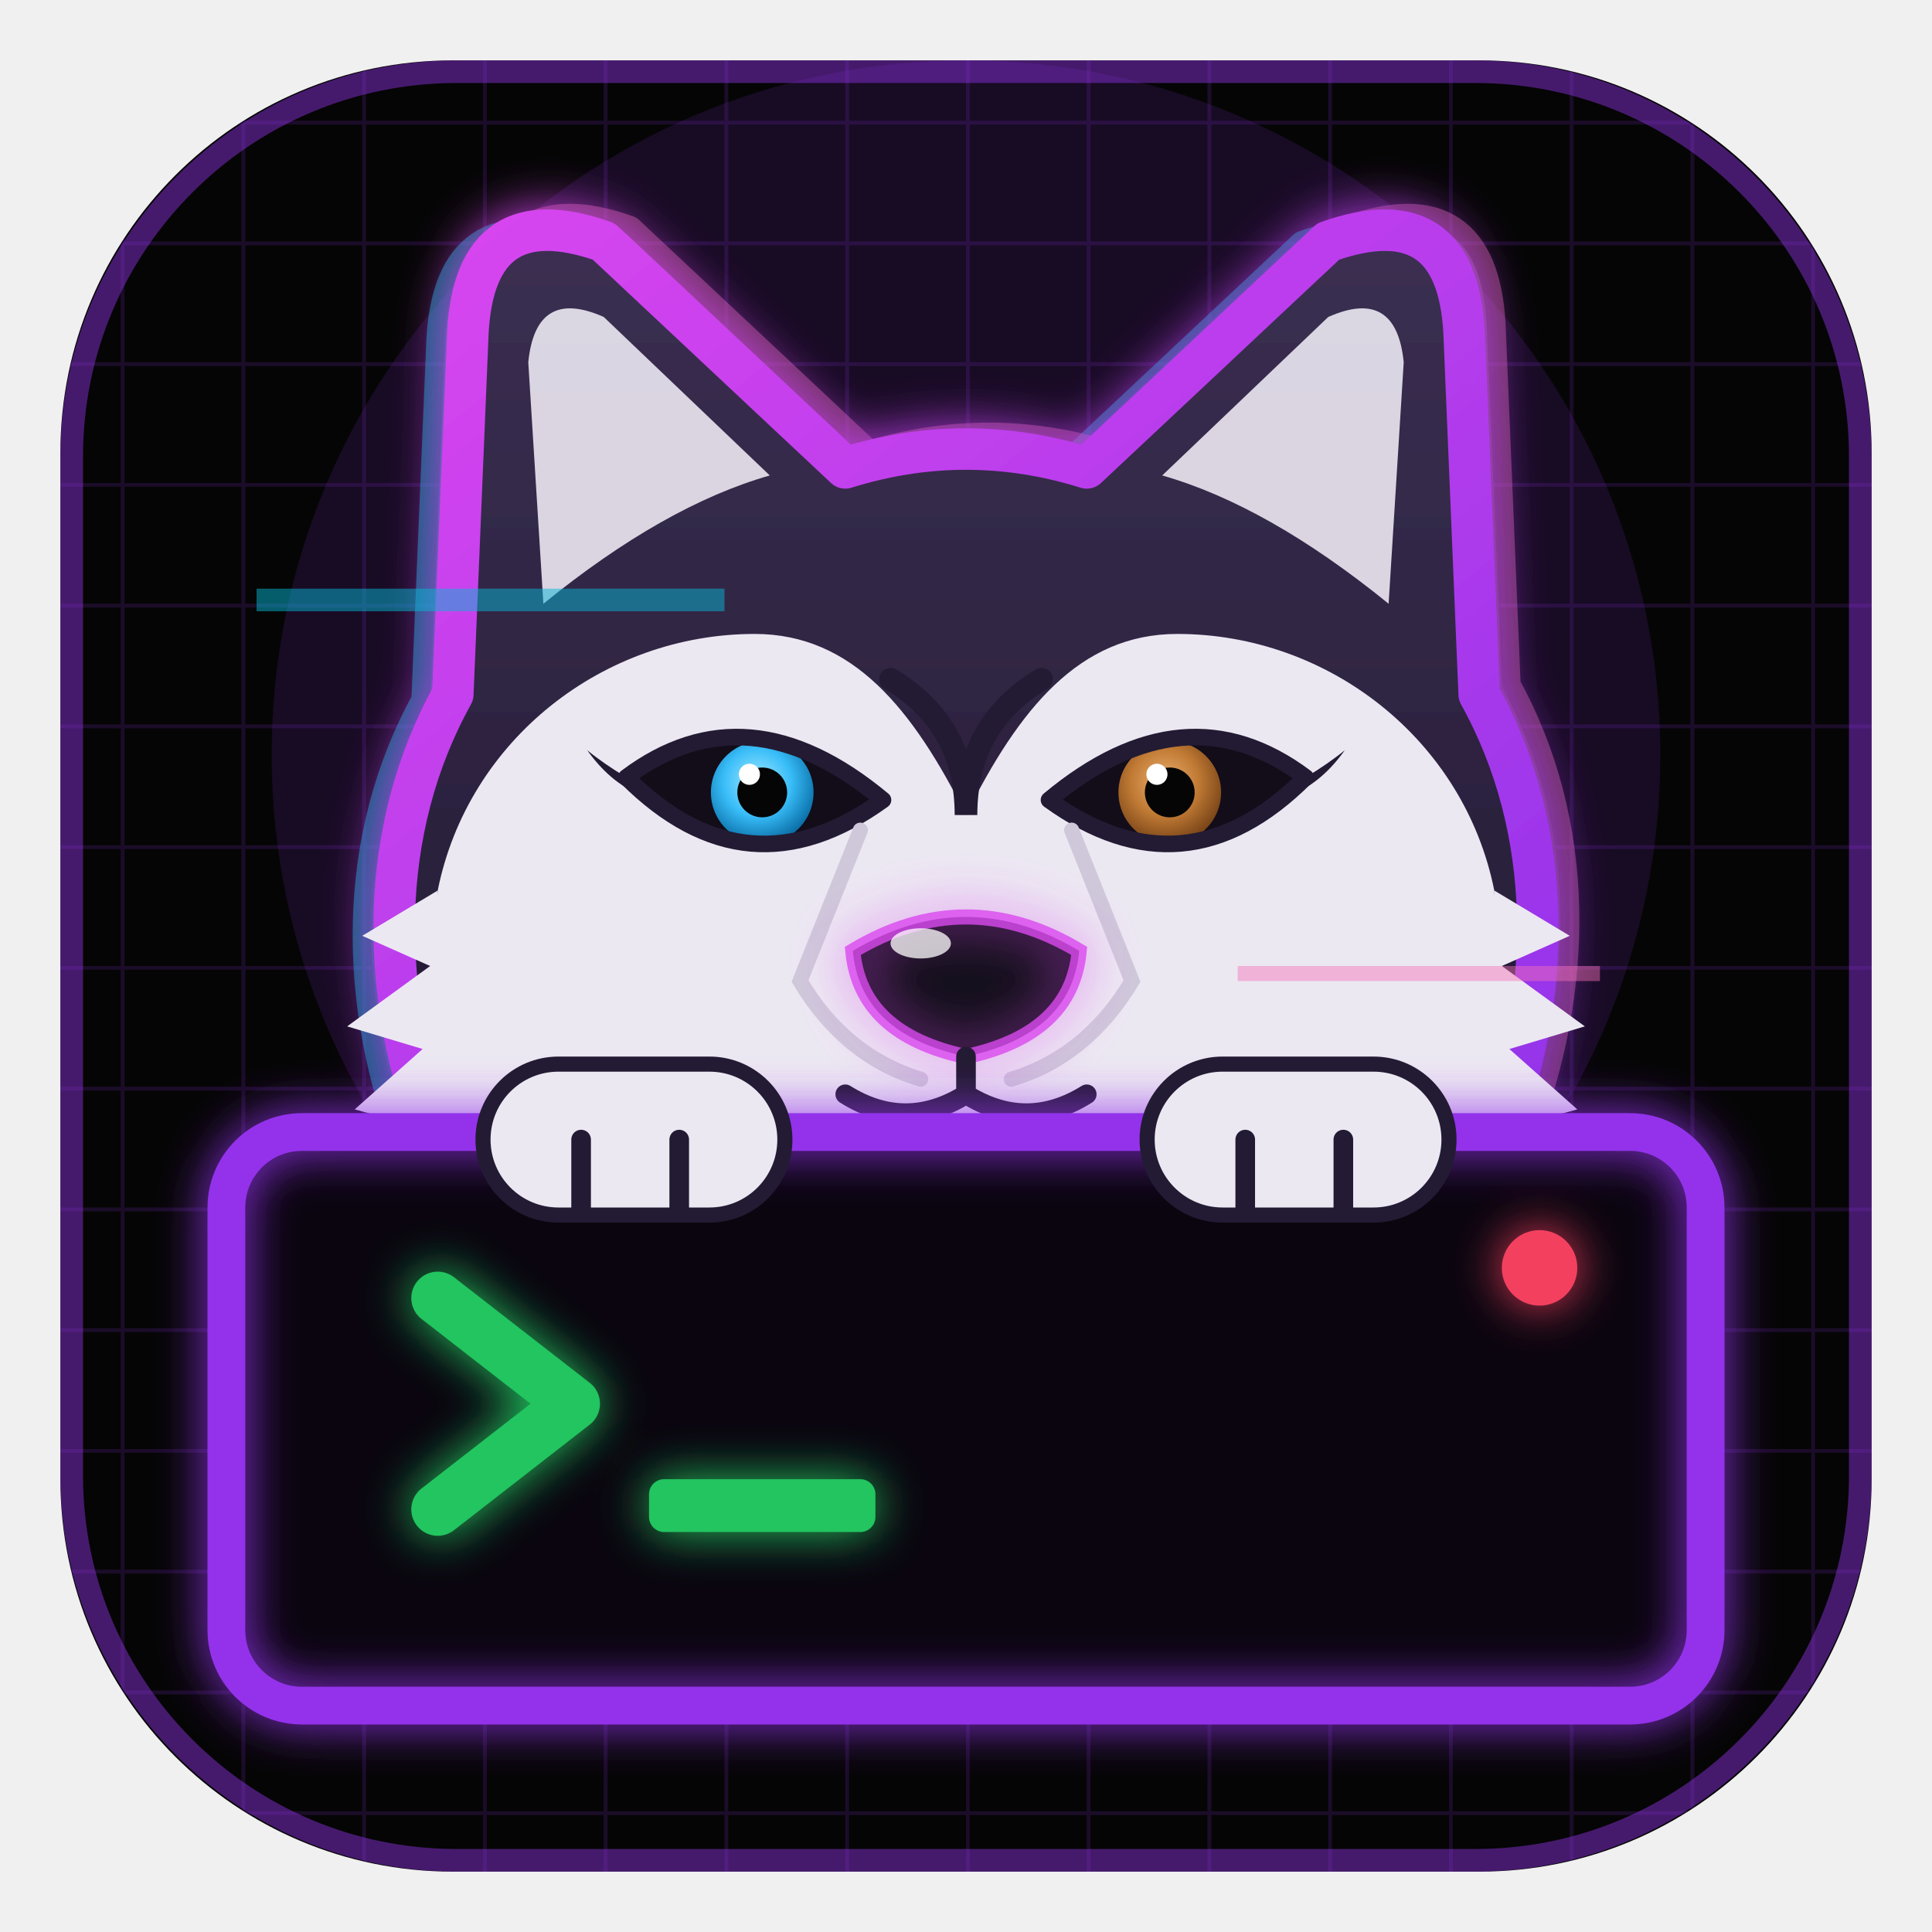
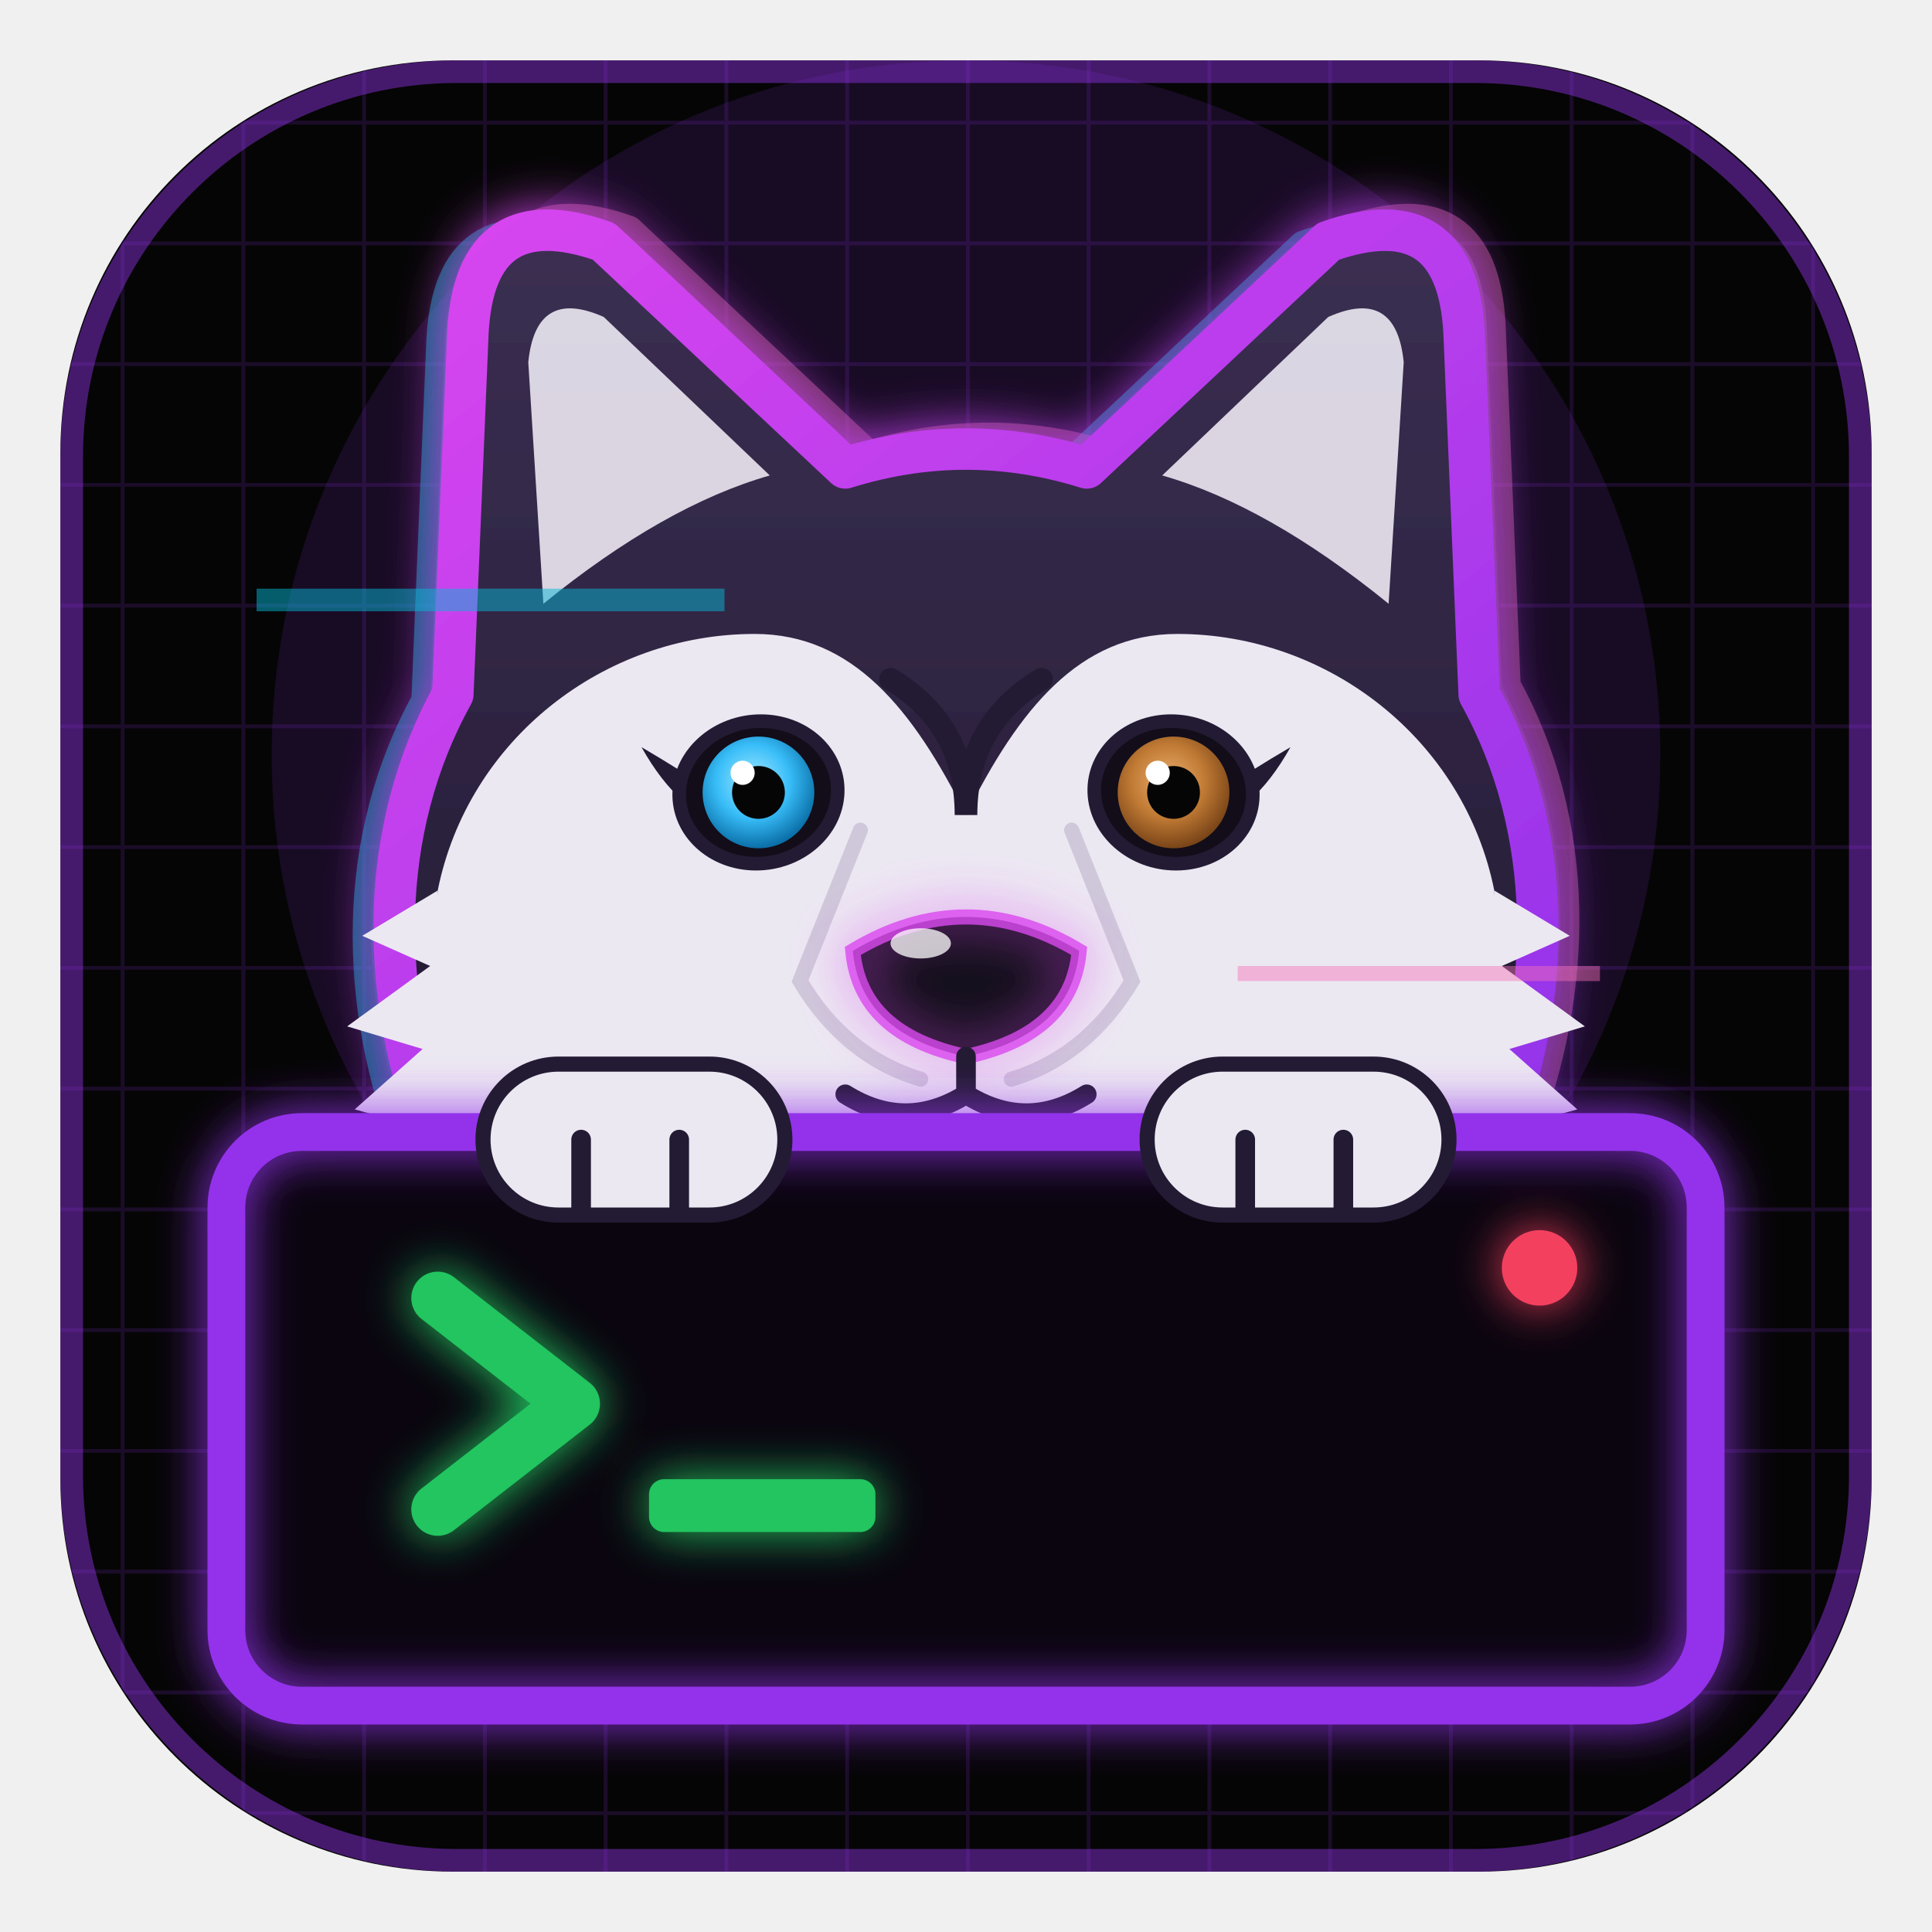
<svg xmlns="http://www.w3.org/2000/svg" viewBox="0 0 256 256" width="256" height="256">
  <defs>
    <pattern id="grade" width="16" height="16" patternUnits="userSpaceOnUse">
      <path d="M16 0 H0 V16" fill="none" stroke="#9333ea" stroke-opacity="0.16" stroke-width="1" />
    </pattern>
    <filter id="neon" filterUnits="userSpaceOnUse" x="0" y="0" width="256" height="256">
      <feGaussianBlur stdDeviation="3.2" result="b" />
      <feMerge>
        <feMergeNode in="b" />
        <feMergeNode in="SourceGraphic" />
      </feMerge>
    </filter>
    <filter id="neonforte" filterUnits="userSpaceOnUse" x="0" y="0" width="256" height="256">
      <feGaussianBlur stdDeviation="4" result="b" />
      <feMerge>
        <feMergeNode in="b" />
        <feMergeNode in="b" />
        <feMergeNode in="SourceGraphic" />
      </feMerge>
    </filter>
    <linearGradient id="borda" x1="0" y1="0" x2="1" y2="1">
      <stop offset="0" stop-color="#d946ef" />
      <stop offset="1" stop-color="#9333ea" />
    </linearGradient>
    <linearGradient id="capuz" x1="0" y1="0" x2="0" y2="1">
      <stop offset="0" stop-color="#3b2f52" />
      <stop offset="1" stop-color="#231b33" />
    </linearGradient>
    <radialGradient id="irisAzul" cx="0.45" cy="0.4" r="0.6">
      <stop offset="0" stop-color="#a5e9ff" />
      <stop offset="0.55" stop-color="#38bdf8" />
      <stop offset="1" stop-color="#0b6fa8" />
    </radialGradient>
    <radialGradient id="irisMarrom" cx="0.45" cy="0.4" r="0.6">
      <stop offset="0" stop-color="#ecb070" />
      <stop offset="0.55" stop-color="#c07a34" />
      <stop offset="1" stop-color="#7a4518" />
    </radialGradient>
    <clipPath id="fundo">
      <rect x="8" y="8" width="240" height="240" rx="52" />
    </clipPath>
  </defs>
  <g clip-path="url(#fundo)">
    <rect x="8" y="8" width="240" height="240" fill="#050505" />
    <rect x="8" y="8" width="240" height="240" fill="url(#grade)" />
    <circle cx="128" cy="100" r="92" fill="#9333ea" fill-opacity="0.14" />
    <path id="cabeca" d="M58 152 C50 132 50 110 60 92 L62 44 Q63 26 80 32 L112 62 Q128 57 144 62 L176 32 Q193 26 194 44 L196 92 C206 110 206 132 198 152 Z" fill="url(#capuz)" />
    <g fill="none" stroke-linejoin="round" stroke-linecap="round">
      <use href="#cabeca" stroke="#06b6d4" stroke-opacity="0.5" stroke-width="5" transform="translate(-3 1)" />
      <use href="#cabeca" stroke="#f472b6" stroke-opacity="0.4" stroke-width="5" transform="translate(3 -1)" />
      <use href="#cabeca" stroke="url(#borda)" stroke-width="5.5" filter="url(#neon)" />
    </g>
    <path d="M70 48 Q71 38 80 42 L102 63 Q88 67 72 80 Z" fill="#ece8f2" fill-opacity="0.9" />
    <path d="M186 48 Q185 38 176 42 L154 63 Q168 67 184 80 Z" fill="#ece8f2" fill-opacity="0.9" />
    <path d="M56 152 L58 118 C62 98 80 84 100 84 C113 84 121 94 128 108 C135 94 143 84 156 84 C176 84 194 98 198 118 L200 152 Z" fill="#ece8f2" />
    <path d="M58 118 L48 124 L57 128 L46 136 L56 139 L47 147 L58 150 Z" fill="#ece8f2" />
    <path d="M198 118 L208 124 L199 128 L210 136 L200 139 L209 147 L198 150 Z" fill="#ece8f2" />
    <path d="M118 90 Q128 96 128 108 Q128 96 138 90" fill="none" stroke="#231b33" stroke-width="3" stroke-linecap="round" />
    <clipPath id="olhoE">
-       <path d="M83 103 Q99 91 117 106 Q99 119 83 103 Z" />
+       <path d="M90 105 A10.5 9.4 -8 1 1 111 105 A10.5 9.4 -8 1 1 90 105 Z" />
    </clipPath>
    <clipPath id="olhoD">
-       <path d="M173 103 Q157 91 139 106 Q157 119 173 103 Z" />
+       <path d="M166 105 A10.5 9.4 8 1 1 145 105 A10.5 9.4 8 1 1 166 105 Z" />
    </clipPath>
-     <path d="M83 103 Q99 91 117 106 Q99 119 83 103 Z" fill="#120d19" />
-     <path d="M173 103 Q157 91 139 106 Q157 119 173 103 Z" fill="#120d19" />
+     <path d="M90 105 A10.5 9.4 -8 1 1 111 105 A10.5 9.4 -8 1 1 90 105 Z" fill="#120d19" />
+     <path d="M166 105 A10.5 9.4 8 1 1 145 105 A10.5 9.4 8 1 1 166 105 Z" fill="#120d19" />
    <g clip-path="url(#olhoE)">
-       <circle cx="101" cy="105" r="6.8" fill="url(#irisAzul)" />
-       <circle cx="101" cy="105" r="3.3" fill="#050505" />
-       <circle cx="99.3" cy="102.6" r="1.4" fill="#ffffff" />
+       <circle cx="100.5" cy="105" r="7.4" fill="url(#irisAzul)" />
+       <circle cx="100.5" cy="105" r="3.5" fill="#050505" />
+       <circle cx="98.4" cy="102.4" r="1.6" fill="#ffffff" />
    </g>
    <g clip-path="url(#olhoD)">
-       <circle cx="155" cy="105" r="6.8" fill="url(#irisMarrom)" />
-       <circle cx="155" cy="105" r="3.3" fill="#050505" />
-       <circle cx="153.3" cy="102.6" r="1.4" fill="#ffffff" />
+       <circle cx="155.5" cy="105" r="7.4" fill="url(#irisMarrom)" />
+       <circle cx="155.5" cy="105" r="3.5" fill="#050505" />
+       <circle cx="153.4" cy="102.4" r="1.6" fill="#ffffff" />
    </g>
    <g fill="#231b33">
-       <path d="M83 103 Q80 101.2 77.8 99.4 Q80.8 103.6 84.6 105.2 Z" />
-       <path d="M173 103 Q176 101.2 178.2 99.4 Q175.2 103.6 171.4 105.2 Z" />
+       <path d="M90.6 102.4 Q87.4 100.4 85 99 Q87.6 103.6 90.4 106 Z" />
+       <path d="M165.4 102.4 Q168.6 100.4 171 99 Q168.4 103.6 165.6 106 Z" />
    </g>
-     <g fill="none" stroke="#231b33" stroke-width="2.2" stroke-linejoin="round">
-       <path d="M83 103 Q99 91 117 106 Q99 119 83 103 Z" />
-       <path d="M173 103 Q157 91 139 106 Q157 119 173 103 Z" />
+     <g fill="none" stroke="#231b33" stroke-width="1.8" stroke-linejoin="round">
+       <path d="M90 105 A10.5 9.4 -8 1 1 111 105 A10.5 9.4 -8 1 1 90 105 Z" />
+       <path d="M166 105 A10.5 9.4 8 1 1 145 105 A10.5 9.4 8 1 1 166 105 Z" />
    </g>
    <path d="M114 110 Q110 120 106 130 Q112 140 122 143" fill="none" stroke="#cfc8da" stroke-width="2" stroke-linecap="round" />
    <path d="M142 110 Q146 120 150 130 Q144 140 134 143" fill="none" stroke="#cfc8da" stroke-width="2" stroke-linecap="round" />
    <path d="M113 126 Q128 117 143 126 Q142 137 128 140 Q114 137 113 126 Z" fill="#14101c" />
    <path d="M113 126 Q128 117 143 126 Q142 137 128 140 Q114 137 113 126 Z" fill="none" stroke="#d946ef" stroke-width="2" stroke-opacity="0.8" filter="url(#neon)" />
    <ellipse cx="122" cy="125" rx="4" ry="2" fill="#ffffff" fill-opacity="0.75" />
    <path d="M128 140 V145 M128 145 Q120 150 112 145 M128 145 Q136 150 144 145" fill="none" stroke="#231b33" stroke-width="2.6" stroke-linecap="round" />
    <rect x="30" y="150" width="196" height="76" rx="10" fill="#0a050f" />
    <rect x="30" y="150" width="196" height="76" rx="10" fill="none" stroke="#9333ea" stroke-width="5" filter="url(#neon)" />
    <g filter="url(#neon)" stroke="#22c55e" stroke-width="7" stroke-linecap="round" stroke-linejoin="round" fill="none">
      <path d="M58 172 L76 186 L58 200" />
    </g>
    <rect x="86" y="196" width="30" height="7" rx="2" fill="#22c55e" filter="url(#neon)" />
    <circle cx="204" cy="168" r="5" fill="#f43f5e" filter="url(#neon)" />
    <g fill="#ece8f2" stroke="#231b33" stroke-width="2">
      <rect x="64" y="141" width="40" height="20" rx="10" />
      <rect x="152" y="141" width="40" height="20" rx="10" />
    </g>
    <path d="M77 151 V160 M90 151 V160 M165 151 V160 M178 151 V160" stroke="#231b33" stroke-width="2.6" stroke-linecap="round" />
    <rect x="34" y="78" width="62" height="3" fill="#06b6d4" fill-opacity="0.5" />
    <rect x="164" y="128" width="48" height="2" fill="#f472b6" fill-opacity="0.45" />
  </g>
  <rect x="9.5" y="9.5" width="237" height="237" rx="51" fill="none" stroke="#9333ea" stroke-opacity="0.45" stroke-width="3" />
</svg>
